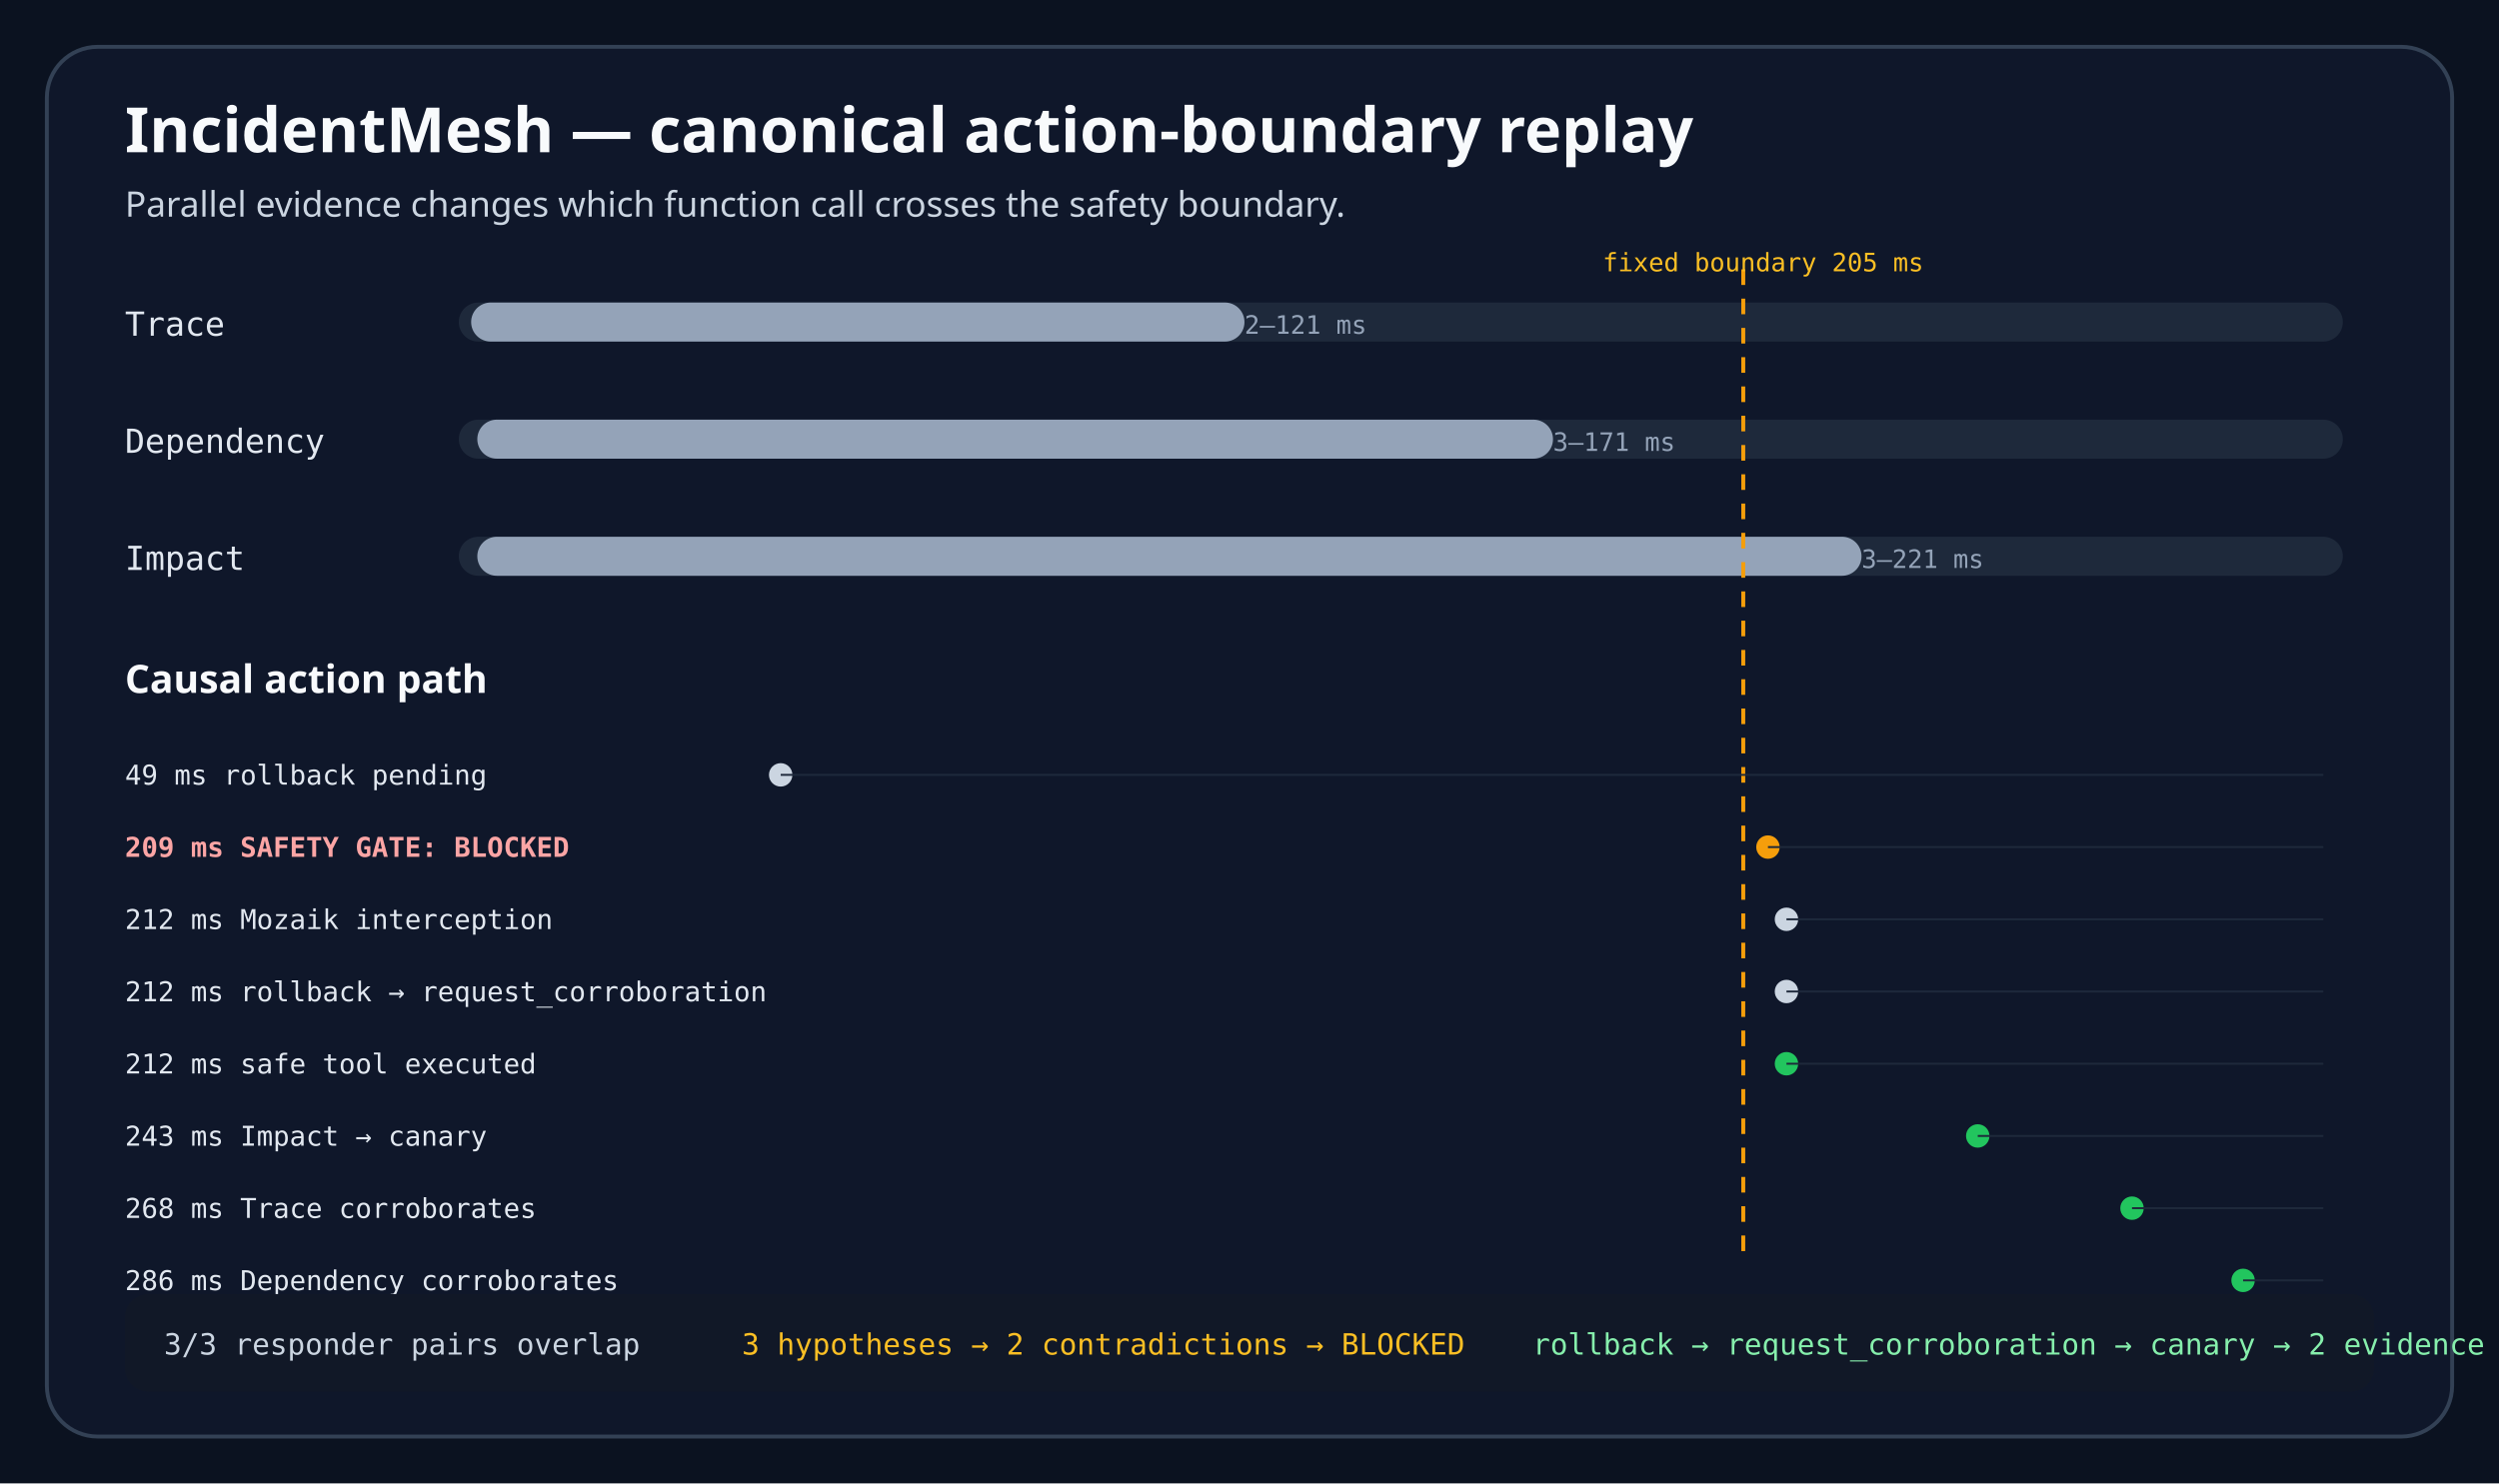
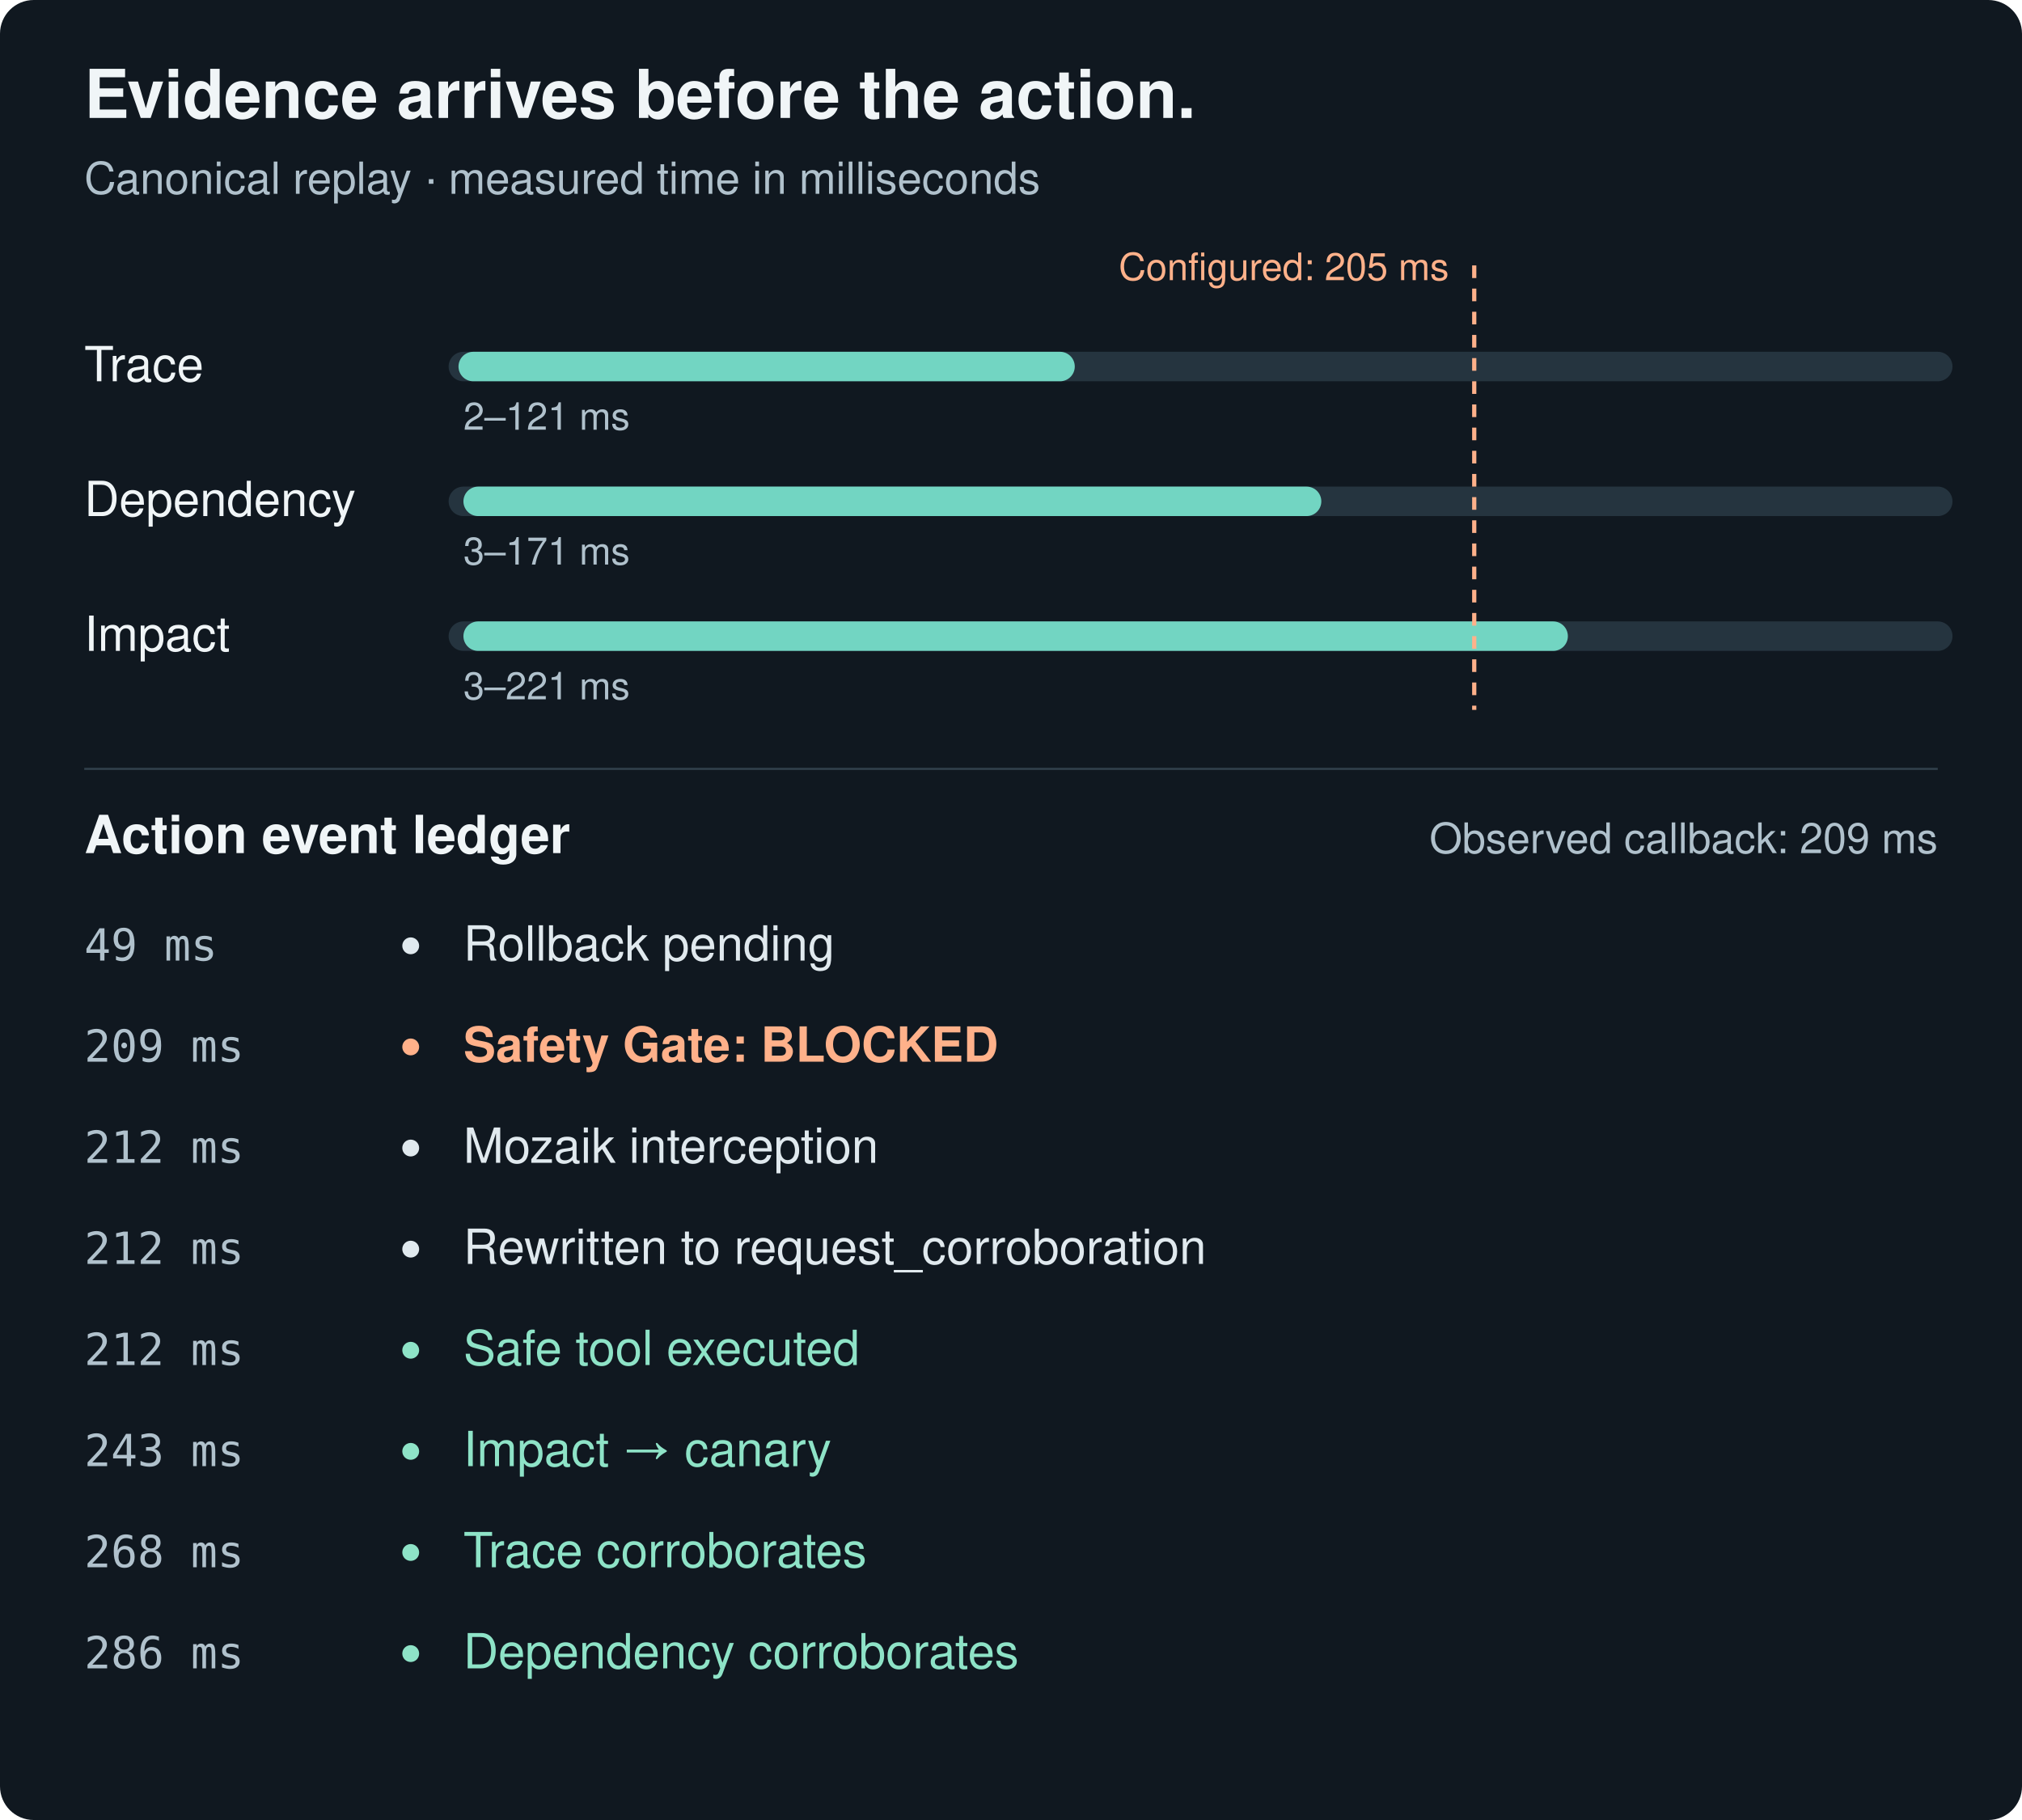
- <svg xmlns="http://www.w3.org/2000/svg" width="1280" height="760" viewBox="0 0 1280 760" role="img" aria-labelledby="title desc">
-   <rect width="1280" height="760" fill="#0b1220" />
-   <rect x="24" y="24" width="1232" height="712" rx="26" fill="#0f172a" stroke="#334155" stroke-width="2" />
-   <text x="64" y="78" fill="#f8fafc" font-family="ui-sans-serif,system-ui,sans-serif" font-size="32" font-weight="800">IncidentMesh — canonical action-boundary replay</text>
-   <text x="64" y="111" fill="#cbd5e1" font-family="ui-sans-serif,system-ui,sans-serif" font-size="18">Parallel evidence changes which function call crosses the safety boundary.</text>
-   <text x="64" y="172" fill="#e2e8f0" font-family="ui-monospace,SFMono-Regular,Menlo,monospace" font-size="17">Trace</text>
-   <line x1="245" y1="165" x2="1190" y2="165" stroke="#1e293b" stroke-width="20" stroke-linecap="round" />
-   <line x1="251.321" y1="165" x2="627.425" y2="165" stroke="#94a3b8" stroke-width="20" stroke-linecap="round" />
-   <text x="637.425" y="171" fill="#94a3b8" font-family="ui-monospace,SFMono-Regular,Menlo,monospace" font-size="13">2–121 ms</text>
-   <text x="64" y="232" fill="#e2e8f0" font-family="ui-monospace,SFMono-Regular,Menlo,monospace" font-size="17">Dependency</text>
-   <line x1="245" y1="225" x2="1190" y2="225" stroke="#1e293b" stroke-width="20" stroke-linecap="round" />
-   <line x1="254.482" y1="225" x2="785.452" y2="225" stroke="#94a3b8" stroke-width="20" stroke-linecap="round" />
-   <text x="795.452" y="231" fill="#94a3b8" font-family="ui-monospace,SFMono-Regular,Menlo,monospace" font-size="13">3–171 ms</text>
-   <text x="64" y="292" fill="#e2e8f0" font-family="ui-monospace,SFMono-Regular,Menlo,monospace" font-size="17">Impact</text>
-   <line x1="245" y1="285" x2="1190" y2="285" stroke="#1e293b" stroke-width="20" stroke-linecap="round" />
-   <line x1="254.482" y1="285" x2="943.478" y2="285" stroke="#94a3b8" stroke-width="20" stroke-linecap="round" />
-   <text x="953.478" y="291" fill="#94a3b8" font-family="ui-monospace,SFMono-Regular,Menlo,monospace" font-size="13">3–221 ms</text>
-   <line x1="892.91" y1="138" x2="892.91" y2="648" stroke="#f59e0b" stroke-width="2" stroke-dasharray="8 7" />
-   <text x="820.91" y="139" fill="#fbbf24" font-family="ui-monospace,SFMono-Regular,Menlo,monospace" font-size="13">fixed boundary 205 ms</text>
-   <text x="64" y="355" fill="#f8fafc" font-family="ui-sans-serif,system-ui,sans-serif" font-size="20" font-weight="700">Causal action path</text>
-   <circle cx="399.866" cy="397" r="6" fill="#cbd5e1" />
-   <line x1="399.866" y1="397" x2="1190" y2="397" stroke="#1e293b" stroke-width="1" />
-   <text x="64" y="402" fill="#e2e8f0" font-family="ui-monospace,SFMono-Regular,Menlo,monospace" font-size="14" font-weight="400"> 49 ms  rollback pending</text>
-   <circle cx="905.552" cy="434" r="6" fill="#f59e0b" />
-   <line x1="905.552" y1="434" x2="1190" y2="434" stroke="#1e293b" stroke-width="1" />
-   <text x="64" y="439" fill="#fca5a5" font-family="ui-monospace,SFMono-Regular,Menlo,monospace" font-size="14" font-weight="700">209 ms  SAFETY GATE: BLOCKED</text>
-   <circle cx="915.033" cy="471" r="6" fill="#cbd5e1" />
-   <line x1="915.033" y1="471" x2="1190" y2="471" stroke="#1e293b" stroke-width="1" />
-   <text x="64" y="476" fill="#e2e8f0" font-family="ui-monospace,SFMono-Regular,Menlo,monospace" font-size="14" font-weight="400">212 ms  Mozaik interception</text>
-   <circle cx="915.033" cy="508" r="6" fill="#cbd5e1" />
-   <line x1="915.033" y1="508" x2="1190" y2="508" stroke="#1e293b" stroke-width="1" />
-   <text x="64" y="513" fill="#e2e8f0" font-family="ui-monospace,SFMono-Regular,Menlo,monospace" font-size="14" font-weight="400">212 ms  rollback → request_corroboration</text>
-   <circle cx="915.033" cy="545" r="6" fill="#22c55e" />
-   <line x1="915.033" y1="545" x2="1190" y2="545" stroke="#1e293b" stroke-width="1" />
-   <text x="64" y="550" fill="#e2e8f0" font-family="ui-monospace,SFMono-Regular,Menlo,monospace" font-size="14" font-weight="400">212 ms  safe tool executed</text>
-   <circle cx="1013.01" cy="582" r="6" fill="#22c55e" />
-   <line x1="1013.01" y1="582" x2="1190" y2="582" stroke="#1e293b" stroke-width="1" />
-   <text x="64" y="587" fill="#e2e8f0" font-family="ui-monospace,SFMono-Regular,Menlo,monospace" font-size="14" font-weight="400">243 ms  Impact → canary</text>
-   <circle cx="1092.023" cy="619" r="6" fill="#22c55e" />
-   <line x1="1092.023" y1="619" x2="1190" y2="619" stroke="#1e293b" stroke-width="1" />
-   <text x="64" y="624" fill="#e2e8f0" font-family="ui-monospace,SFMono-Regular,Menlo,monospace" font-size="14" font-weight="400">268 ms  Trace corroborates</text>
-   <circle cx="1148.913" cy="656" r="6" fill="#22c55e" />
-   <line x1="1148.913" y1="656" x2="1190" y2="656" stroke="#1e293b" stroke-width="1" />
-   <text x="64" y="661" fill="#e2e8f0" font-family="ui-monospace,SFMono-Regular,Menlo,monospace" font-size="14" font-weight="400">286 ms  Dependency corroborates</text>
-   <rect x="64" y="663" width="1152" height="50" rx="12" fill="#111827" />
-   <text x="84" y="694" fill="#cbd5e1" font-family="ui-monospace,SFMono-Regular,Menlo,monospace" font-size="15">3/3 responder pairs overlap</text>
-   <text x="380" y="694" fill="#fbbf24" font-family="ui-monospace,SFMono-Regular,Menlo,monospace" font-size="15">3 hypotheses → 2 contradictions → BLOCKED</text>
-   <text x="785" y="694" fill="#86efac" font-family="ui-monospace,SFMono-Regular,Menlo,monospace" font-size="15">rollback → request_corroboration → canary → 2 evidence</text>
+ <svg xmlns="http://www.w3.org/2000/svg" width="960" height="864" viewBox="0 0 960 864" role="img" aria-labelledby="title desc">
+   <rect width="960" height="864" rx="16" fill="#101820" />
+   <g font-family="-apple-system, BlinkMacSystemFont, 'Segoe UI', Helvetica, Arial, sans-serif">
+     <text x="40" y="56" fill="#f0f5f7" font-size="32" font-weight="700">Evidence arrives before the action.</text>
+     <text x="40" y="92" fill="#b0c1cc" font-size="21">Canonical replay · measured time in milliseconds</text>
+     <text x="40" y="181" fill="#f0f5f7" font-size="23">Trace</text>
+     <line x1="220" y1="174" x2="920" y2="174" stroke="#25343f" stroke-width="14" stroke-linecap="round" />
+     <line x1="224.682" y1="174" x2="503.278" y2="174" stroke="#72d5c2" stroke-width="14" stroke-linecap="round" />
+     <text x="220" y="204" fill="#b0c1cc" font-size="18">2–121 ms</text>
+     <text x="40" y="245" fill="#f0f5f7" font-size="23">Dependency</text>
+     <line x1="220" y1="238" x2="920" y2="238" stroke="#25343f" stroke-width="14" stroke-linecap="round" />
+     <line x1="227.023" y1="238" x2="620.334" y2="238" stroke="#72d5c2" stroke-width="14" stroke-linecap="round" />
+     <text x="220" y="268" fill="#b0c1cc" font-size="18">3–171 ms</text>
+     <text x="40" y="309" fill="#f0f5f7" font-size="23">Impact</text>
+     <line x1="220" y1="302" x2="920" y2="302" stroke="#25343f" stroke-width="14" stroke-linecap="round" />
+     <line x1="227.023" y1="302" x2="737.391" y2="302" stroke="#72d5c2" stroke-width="14" stroke-linecap="round" />
+     <text x="220" y="332" fill="#b0c1cc" font-size="18">3–221 ms</text>
+     <line x1="699.933" y1="126" x2="699.933" y2="337" stroke="#ffb18a" stroke-width="2" stroke-dasharray="6 5" />
+     <text x="687.933" y="133" text-anchor="end" fill="#ffb18a" font-size="18">Configured: 205 ms</text>
+     <path d="M40 365 H920" stroke="#30404b" />
+     <text x="40" y="405" fill="#f0f5f7" font-size="25" font-weight="700">Action event ledger</text>
+     <text x="920" y="405" text-anchor="end" fill="#b0c1cc" font-size="20">Observed callback: 209 ms</text>
+     <text x="40" y="456" fill="#b0c1cc" font-size="21" font-family="ui-monospace, SFMono-Regular, Consolas, monospace">49 ms</text>
+     <circle cx="195" cy="449" r="4" fill="#e0e9ee" />
+     <text x="220" y="456" fill="#e0e9ee" font-size="23" font-weight="400">Rollback pending</text>
+     <text x="40" y="504" fill="#b0c1cc" font-size="21" font-family="ui-monospace, SFMono-Regular, Consolas, monospace">209 ms</text>
+     <circle cx="195" cy="497" r="4" fill="#ffb18a" />
+     <text x="220" y="504" fill="#ffb18a" font-size="23" font-weight="700">Safety Gate: BLOCKED</text>
+     <text x="40" y="552" fill="#b0c1cc" font-size="21" font-family="ui-monospace, SFMono-Regular, Consolas, monospace">212 ms</text>
+     <circle cx="195" cy="545" r="4" fill="#e0e9ee" />
+     <text x="220" y="552" fill="#e0e9ee" font-size="23" font-weight="400">Mozaik interception</text>
+     <text x="40" y="600" fill="#b0c1cc" font-size="21" font-family="ui-monospace, SFMono-Regular, Consolas, monospace">212 ms</text>
+     <circle cx="195" cy="593" r="4" fill="#e0e9ee" />
+     <text x="220" y="600" fill="#e0e9ee" font-size="23" font-weight="400">Rewritten to request_corroboration</text>
+     <text x="40" y="648" fill="#b0c1cc" font-size="21" font-family="ui-monospace, SFMono-Regular, Consolas, monospace">212 ms</text>
+     <circle cx="195" cy="641" r="4" fill="#8ee3c7" />
+     <text x="220" y="648" fill="#8ee3c7" font-size="23" font-weight="400">Safe tool executed</text>
+     <text x="40" y="696" fill="#b0c1cc" font-size="21" font-family="ui-monospace, SFMono-Regular, Consolas, monospace">243 ms</text>
+     <circle cx="195" cy="689" r="4" fill="#8ee3c7" />
+     <text x="220" y="696" fill="#8ee3c7" font-size="23" font-weight="400">Impact → canary</text>
+     <text x="40" y="744" fill="#b0c1cc" font-size="21" font-family="ui-monospace, SFMono-Regular, Consolas, monospace">268 ms</text>
+     <circle cx="195" cy="737" r="4" fill="#8ee3c7" />
+     <text x="220" y="744" fill="#8ee3c7" font-size="23" font-weight="400">Trace corroborates</text>
+     <text x="40" y="792" fill="#b0c1cc" font-size="21" font-family="ui-monospace, SFMono-Regular, Consolas, monospace">286 ms</text>
+     <circle cx="195" cy="785" r="4" fill="#8ee3c7" />
+     <text x="220" y="792" fill="#8ee3c7" font-size="23" font-weight="400">Dependency corroborates</text>
+   </g>
</svg>
